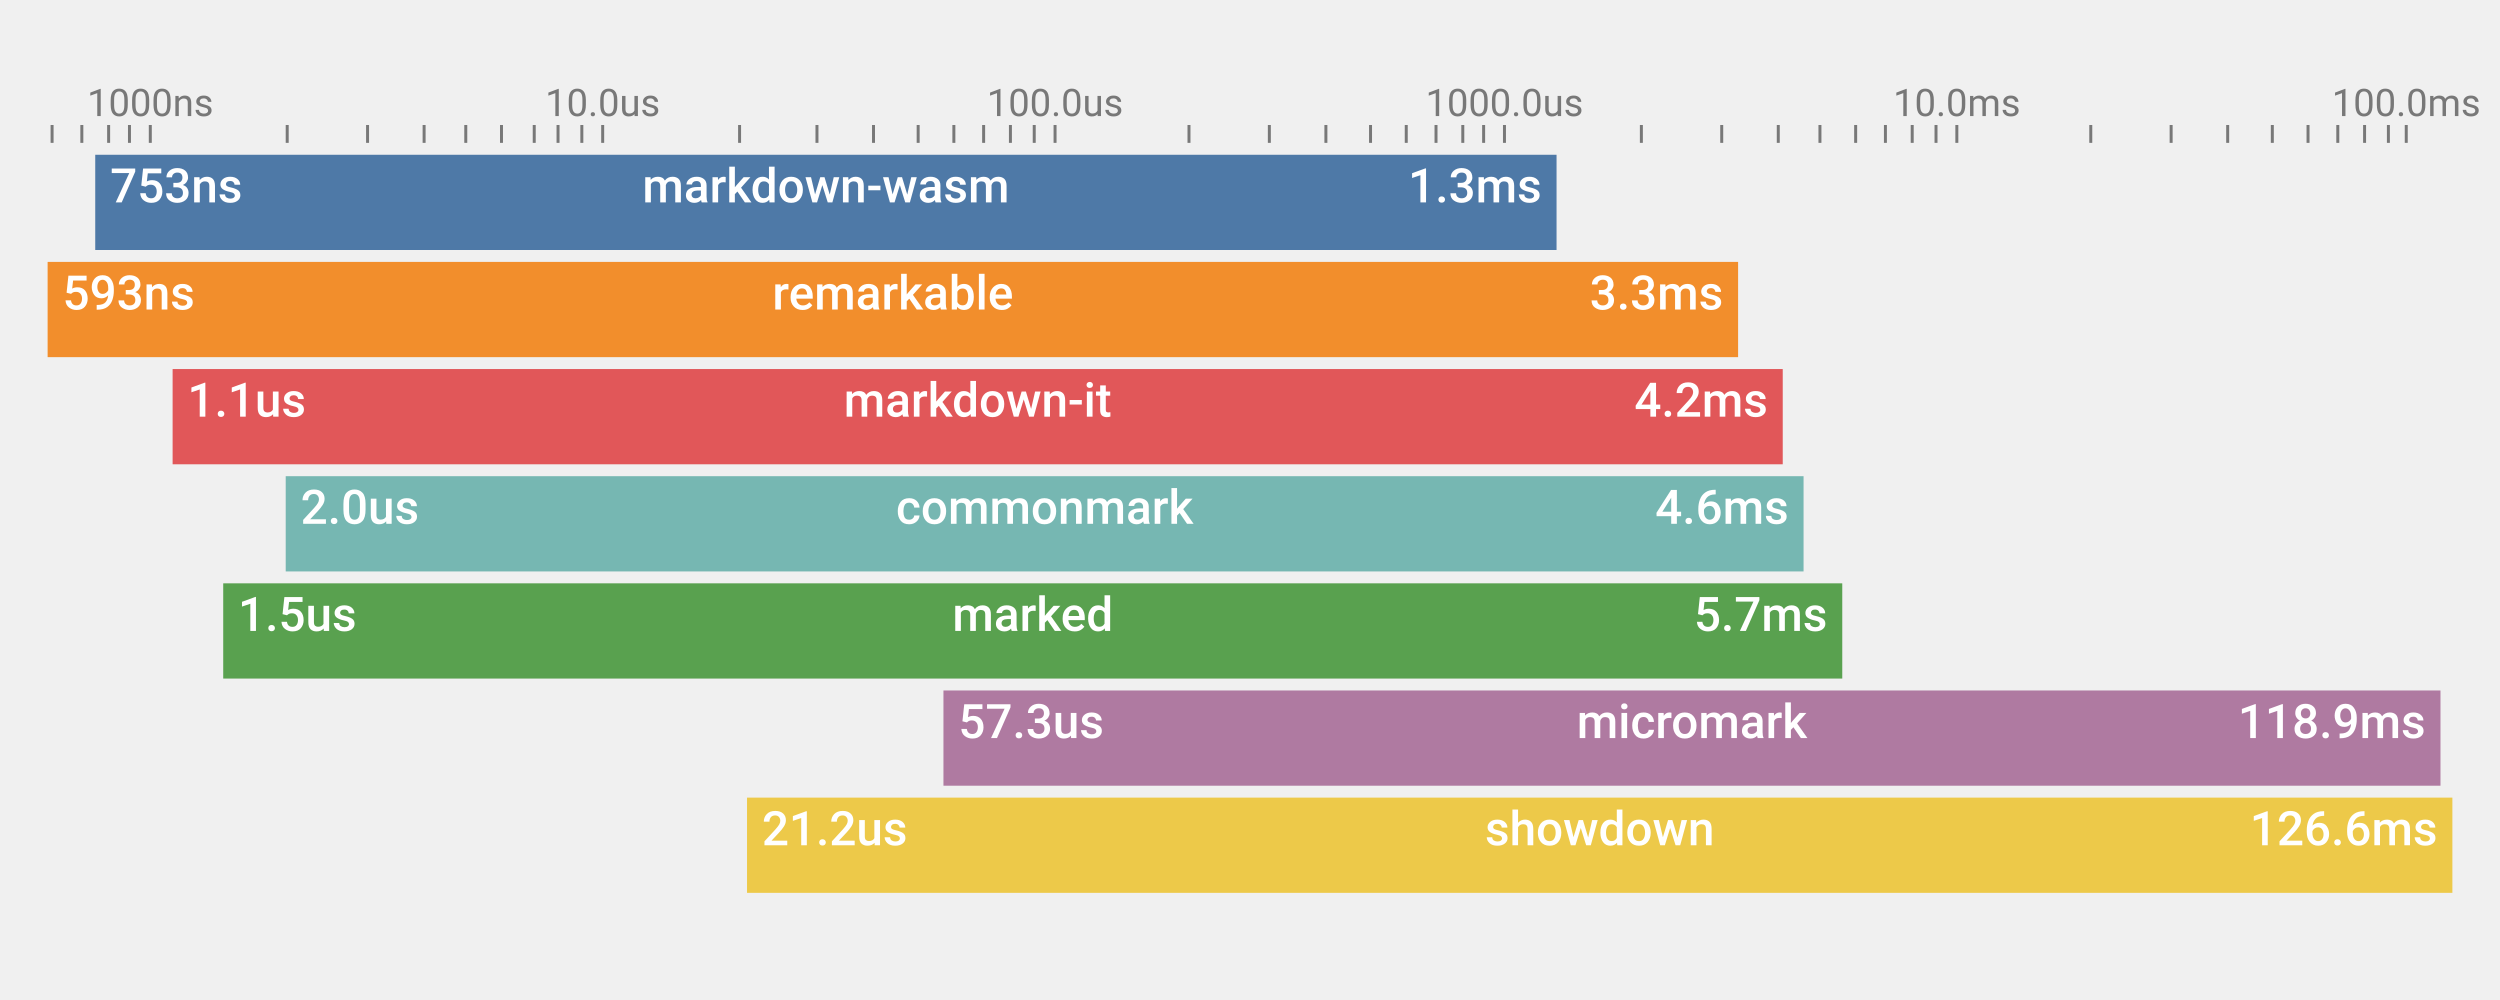
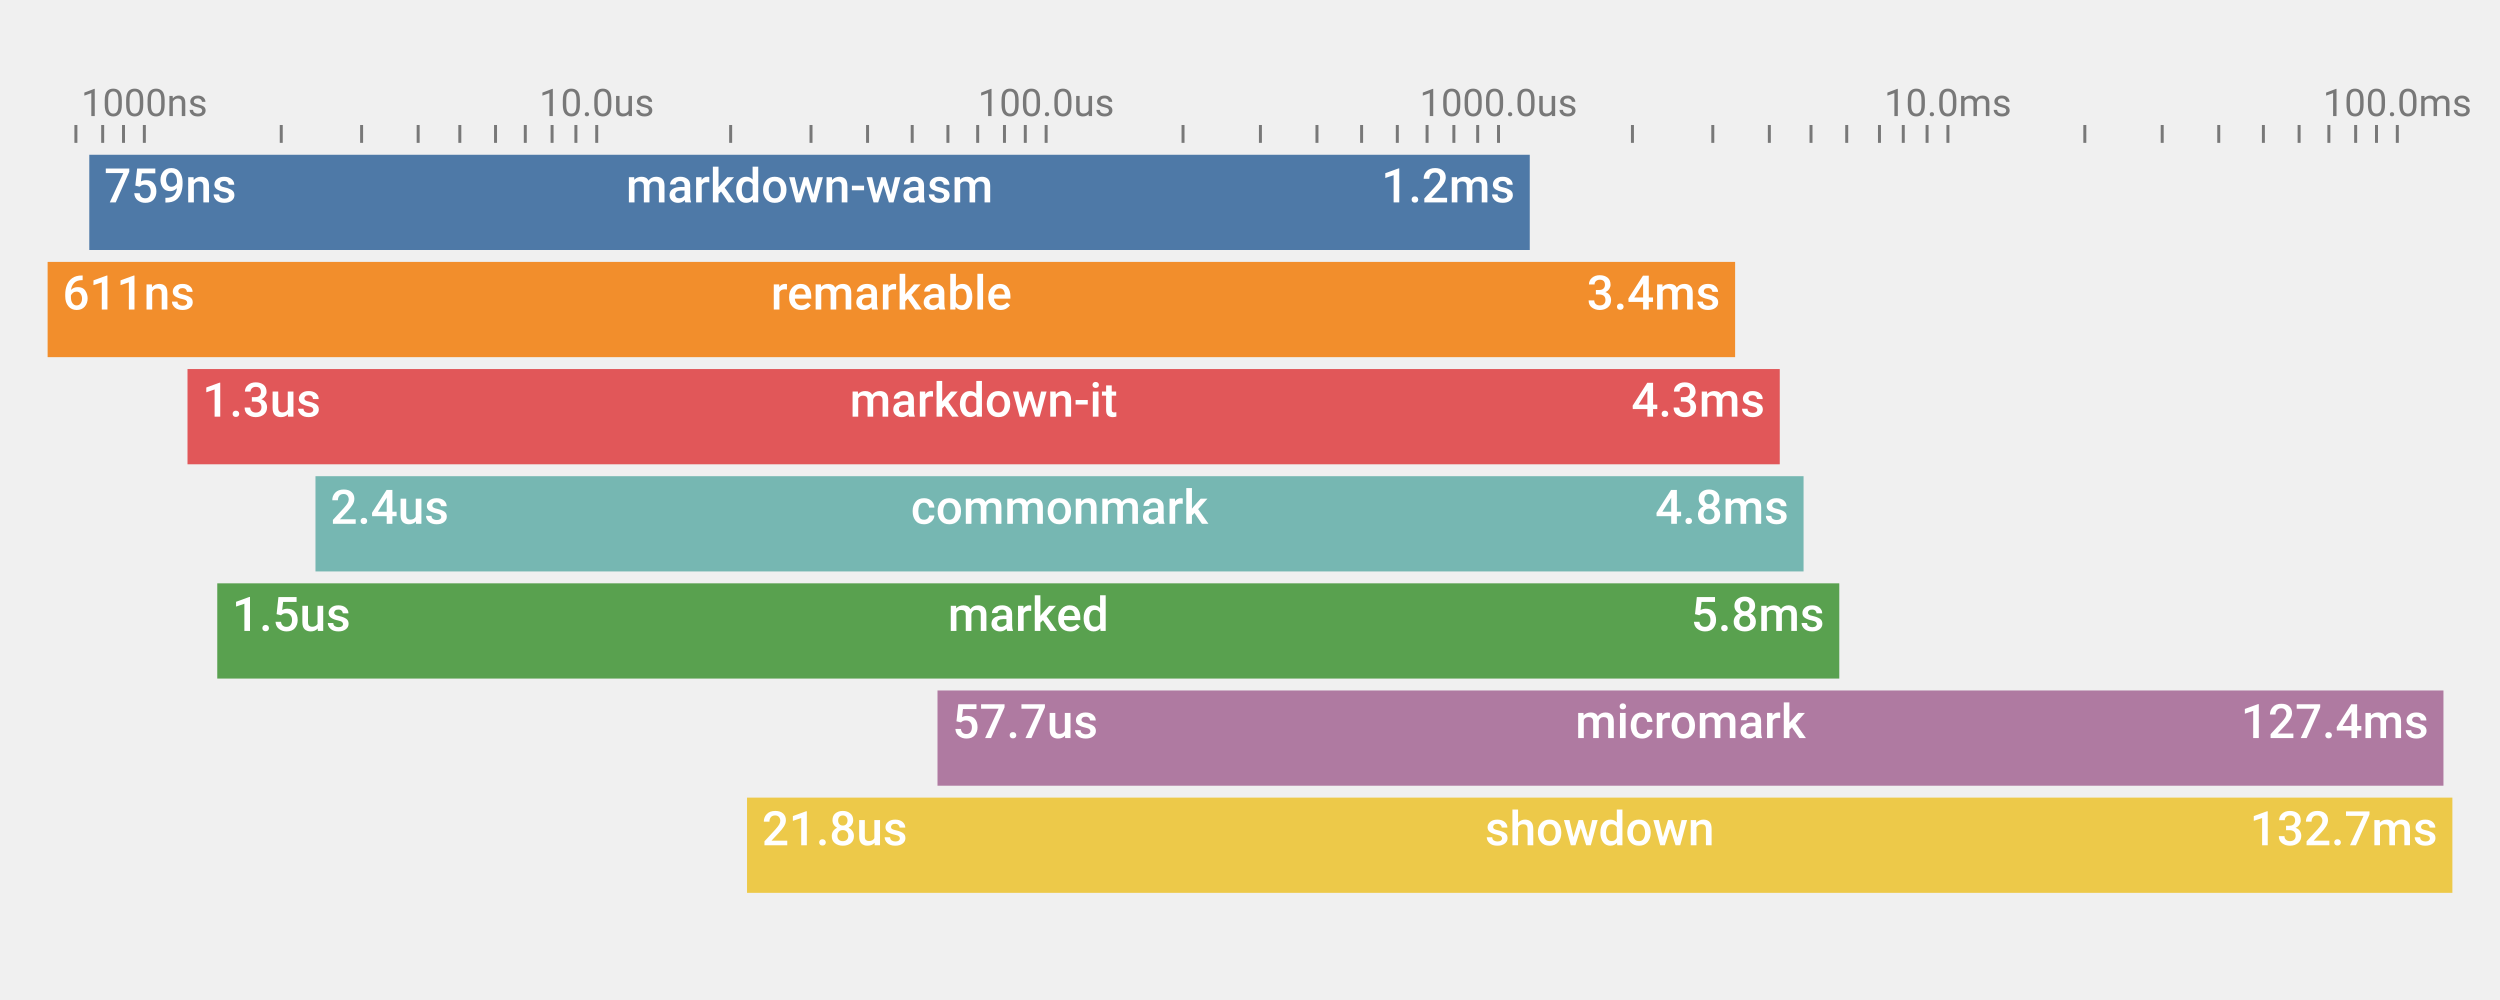
<svg xmlns="http://www.w3.org/2000/svg" width="840" height="336" font-family="system-ui,-apple-system,&quot;Segoe UI&quot;,Roboto,&quot;Helvetica Neue&quot;,&quot;Noto Sans&quot;,&quot;Liberation Sans&quot;,Arial,sans-serif" font-size="16">
-   <path fill="#4e79a7" d="M32 52h491v32H32z" />
-   <path fill="#f28e2c" d="M16 88h568v32H16z" />
-   <path fill="#e15759" d="M58 124h541v32H58z" />
-   <path fill="#76b7b2" d="M96 160h510v32H96z" />
-   <path fill="#59a14f" d="M75 196h544v32H75z" />
-   <path fill="#af7aa1" d="M317 232h503v32H317z" />
+   <path fill="#4e79a7" d="M30 52h484v32H30z" />
+   <path fill="#f28e2c" d="M16 88h567v32H16z" />
+   <path fill="#e15759" d="M63 124h535v32H63z" />
+   <path fill="#76b7b2" d="M106 160h500v32H106z" />
+   <path fill="#59a14f" d="M73 196h545v32H73z" />
+   <path fill="#af7aa1" d="M315 232h506v32H315z" />
  <path fill="#edc949" d="M251 268h573v32H251z" />
  <g fill="#fff" font-weight="500" text-anchor="middle">
-     <text x="277.5" y="68" alignment-baseline="central">markdown-wasm</text>
-     <text x="300" y="104" alignment-baseline="central">remarkable</text>
-     <text x="328.5" y="140" alignment-baseline="central">markdown-it</text>
-     <text x="351" y="176" alignment-baseline="central">commonmark</text>
-     <text x="347" y="212" alignment-baseline="central">marked</text>
-     <text x="568.5" y="248" alignment-baseline="central">micromark</text>
+     <text x="272" y="68" alignment-baseline="central">markdown-wasm</text>
+     <text x="299.5" y="104" alignment-baseline="central">remarkable</text>
+     <text x="330.5" y="140" alignment-baseline="central">markdown-it</text>
+     <text x="356" y="176" alignment-baseline="central">commonmark</text>
+     <text x="345.5" y="212" alignment-baseline="central">marked</text>
+     <text x="568" y="248" alignment-baseline="central">micromark</text>
    <text x="537.5" y="284" alignment-baseline="central">showdown</text>
  </g>
  <g fill="#fff" font-weight="500">
-     <text x="32" y="68" alignment-baseline="central" dx="5">753ns</text>
-     <text x="16" y="104" alignment-baseline="central" dx="5">593ns</text>
-     <text x="58" y="140" alignment-baseline="central" dx="5">1.1us</text>
-     <text x="96" y="176" alignment-baseline="central" dx="5">2.0us</text>
-     <text x="75" y="212" alignment-baseline="central" dx="5">1.5us</text>
-     <text x="317" y="248" alignment-baseline="central" dx="5">57.3us</text>
-     <text x="251" y="284" alignment-baseline="central" dx="5">21.2us</text>
+     <text x="30" y="68" alignment-baseline="central" dx="5">759ns</text>
+     <text x="16" y="104" alignment-baseline="central" dx="5">611ns</text>
+     <text x="63" y="140" alignment-baseline="central" dx="5">1.3us</text>
+     <text x="106" y="176" alignment-baseline="central" dx="5">2.4us</text>
+     <text x="73" y="212" alignment-baseline="central" dx="5">1.5us</text>
+     <text x="315" y="248" alignment-baseline="central" dx="5">57.7us</text>
+     <text x="251" y="284" alignment-baseline="central" dx="5">21.8us</text>
  </g>
  <g fill="#fff" font-weight="500" text-anchor="end">
-     <text x="523" y="68" alignment-baseline="central" dx="-5">1.3ms</text>
-     <text x="584" y="104" alignment-baseline="central" dx="-5">3.3ms</text>
-     <text x="599" y="140" alignment-baseline="central" dx="-5">4.2ms</text>
-     <text x="606" y="176" alignment-baseline="central" dx="-5">4.6ms</text>
-     <text x="619" y="212" alignment-baseline="central" dx="-5">5.7ms</text>
-     <text x="820" y="248" alignment-baseline="central" dx="-5">118.9ms</text>
-     <text x="824" y="284" alignment-baseline="central" dx="-5">126.6ms</text>
+     <text x="514" y="68" alignment-baseline="central" dx="-5">1.2ms</text>
+     <text x="583" y="104" alignment-baseline="central" dx="-5">3.4ms</text>
+     <text x="598" y="140" alignment-baseline="central" dx="-5">4.3ms</text>
+     <text x="606" y="176" alignment-baseline="central" dx="-5">4.8ms</text>
+     <text x="618" y="212" alignment-baseline="central" dx="-5">5.8ms</text>
+     <text x="821" y="248" alignment-baseline="central" dx="-5">127.4ms</text>
+     <text x="824" y="284" alignment-baseline="central" dx="-5">132.7ms</text>
  </g>
  <g fill="none" font-size="12.8" opacity=".5" text-anchor="middle">
-     <path stroke="currentColor" d="M17.5 48v-6m10 6v-6m9 6v-6m7 6v-6" class="tick" opacity="1" />
+     <path stroke="currentColor" d="M25.5 48v-6m9 6v-6m7 6v-6" class="tick" opacity="1" />
    <g class="tick" opacity="1">
-       <path stroke="currentColor" d="M50.5 48v-6" />
-       <text y="-9" fill="currentColor" dy="0em" transform="translate(50.5 48)">1000ns</text>
+       <path stroke="currentColor" d="M48.5 48v-6" />
+       <text y="-9" fill="currentColor" dy="0em" transform="translate(48.5 48)">1000ns</text>
    </g>
-     <path stroke="currentColor" d="M96.5 48v-6m27 6v-6m19 6v-6m14 6v-6m12 6v-6m11 6v-6m8 6v-6m8 6v-6" class="tick" opacity="1" />
+     <path stroke="currentColor" d="M94.5 48v-6m27 6v-6m19 6v-6m14 6v-6m12 6v-6m10 6v-6m9 6v-6m8 6v-6" class="tick" opacity="1" />
    <g class="tick" opacity="1">
-       <path stroke="currentColor" d="M202.5 48v-6" />
-       <text y="-9" fill="currentColor" dy="0em" transform="translate(202.5 48)">10.0us</text>
+       <path stroke="currentColor" d="M200.5 48v-6" />
+       <text y="-9" fill="currentColor" dy="0em" transform="translate(200.5 48)">10.0us</text>
    </g>
-     <path stroke="currentColor" d="M248.5 48v-6m26 6v-6m19 6v-6m15 6v-6m12 6v-6m10 6v-6m9 6v-6m8 6v-6" class="tick" opacity="1" />
+     <path stroke="currentColor" d="M245.5 48v-6m27 6v-6m19 6v-6m15 6v-6m12 6v-6m10 6v-6m9 6v-6m7 6v-6" class="tick" opacity="1" />
    <g class="tick" opacity="1">
-       <path stroke="currentColor" d="M354.5 48v-6" />
-       <text y="-9" fill="currentColor" dy="0em" transform="translate(354.5 48)">100.0us</text>
+       <path stroke="currentColor" d="M351.5 48v-6" />
+       <text y="-9" fill="currentColor" dy="0em" transform="translate(351.5 48)">100.0us</text>
    </g>
-     <path stroke="currentColor" d="M399.5 48v-6m27 6v-6m19 6v-6m15 6v-6m12 6v-6m10 6v-6m9 6v-6m7 6v-6" class="tick" opacity="1" />
+     <path stroke="currentColor" d="M397.5 48v-6m26 6v-6m19 6v-6m15 6v-6m12 6v-6m10 6v-6m9 6v-6m8 6v-6" class="tick" opacity="1" />
    <g class="tick" opacity="1">
-       <path stroke="currentColor" d="M505.5 48v-6" />
-       <text y="-9" fill="currentColor" dy="0em" transform="translate(505.5 48)">1000.0us</text>
+       <path stroke="currentColor" d="M503.5 48v-6" />
+       <text y="-9" fill="currentColor" dy="0em" transform="translate(503.5 48)">1000.0us</text>
    </g>
-     <path stroke="currentColor" d="M551.5 48v-6m27 6v-6m19 6v-6m14 6v-6m12 6v-6m10 6v-6m9 6v-6m8 6v-6" class="tick" opacity="1" />
+     <path stroke="currentColor" d="M548.5 48v-6m27 6v-6m19 6v-6m14 6v-6m12 6v-6m11 6v-6m8 6v-6m8 6v-6" class="tick" opacity="1" />
    <g class="tick" opacity="1">
-       <path stroke="currentColor" d="M657.5 48v-6" />
-       <text y="-9" fill="currentColor" dy="0em" transform="translate(657.5 48)">10.0ms</text>
+       <path stroke="currentColor" d="M654.5 48v-6" />
+       <text y="-9" fill="currentColor" dy="0em" transform="translate(654.5 48)">10.0ms</text>
    </g>
-     <path stroke="currentColor" d="M702.5 48v-6m27 6v-6m19 6v-6m15 6v-6m12 6v-6m10 6v-6m9 6v-6m8 6v-6" class="tick" opacity="1" />
+     <path stroke="currentColor" d="M700.5 48v-6m26 6v-6m19 6v-6m15 6v-6m12 6v-6m10 6v-6m9 6v-6m7 6v-6" class="tick" opacity="1" />
    <g class="tick" opacity="1">
-       <path stroke="currentColor" d="M808.5 48v-6" />
-       <text y="-9" fill="currentColor" dy="0em" transform="translate(808.5 48)">100.0ms</text>
+       <path stroke="currentColor" d="M805.5 48v-6" />
+       <text y="-9" fill="currentColor" dy="0em" transform="translate(805.5 48)">100.0ms</text>
    </g>
  </g>
</svg>
